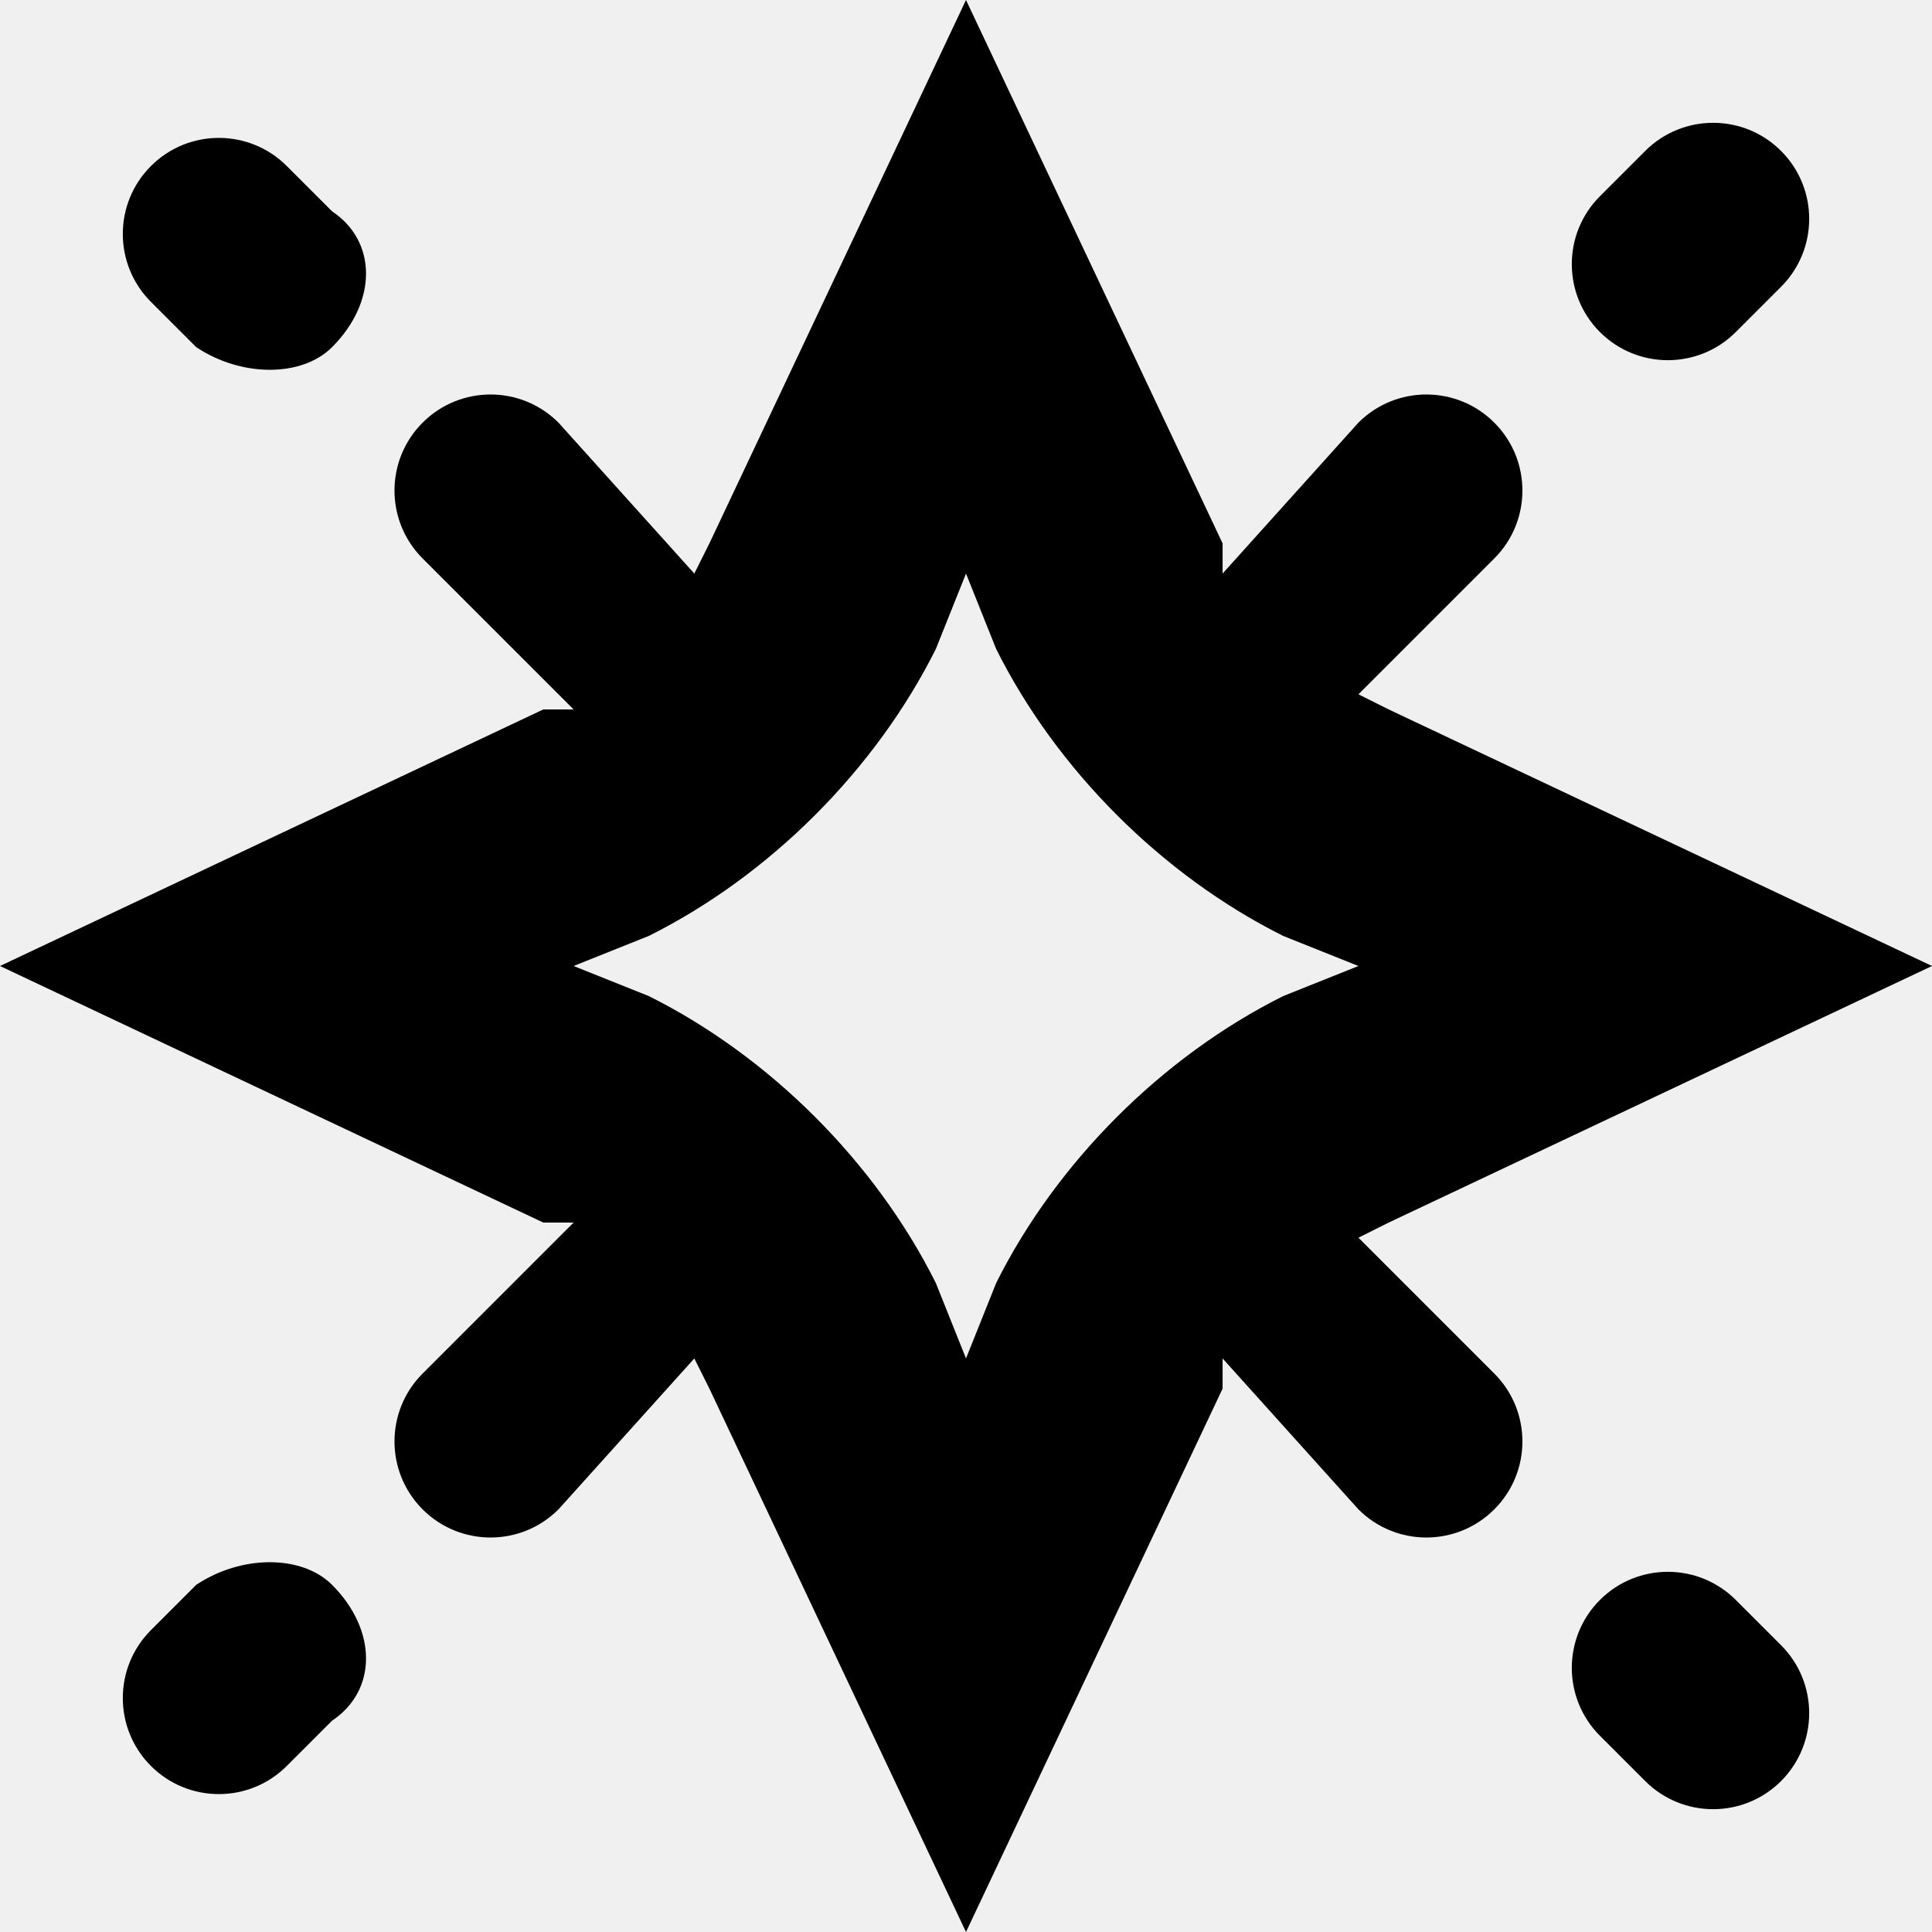
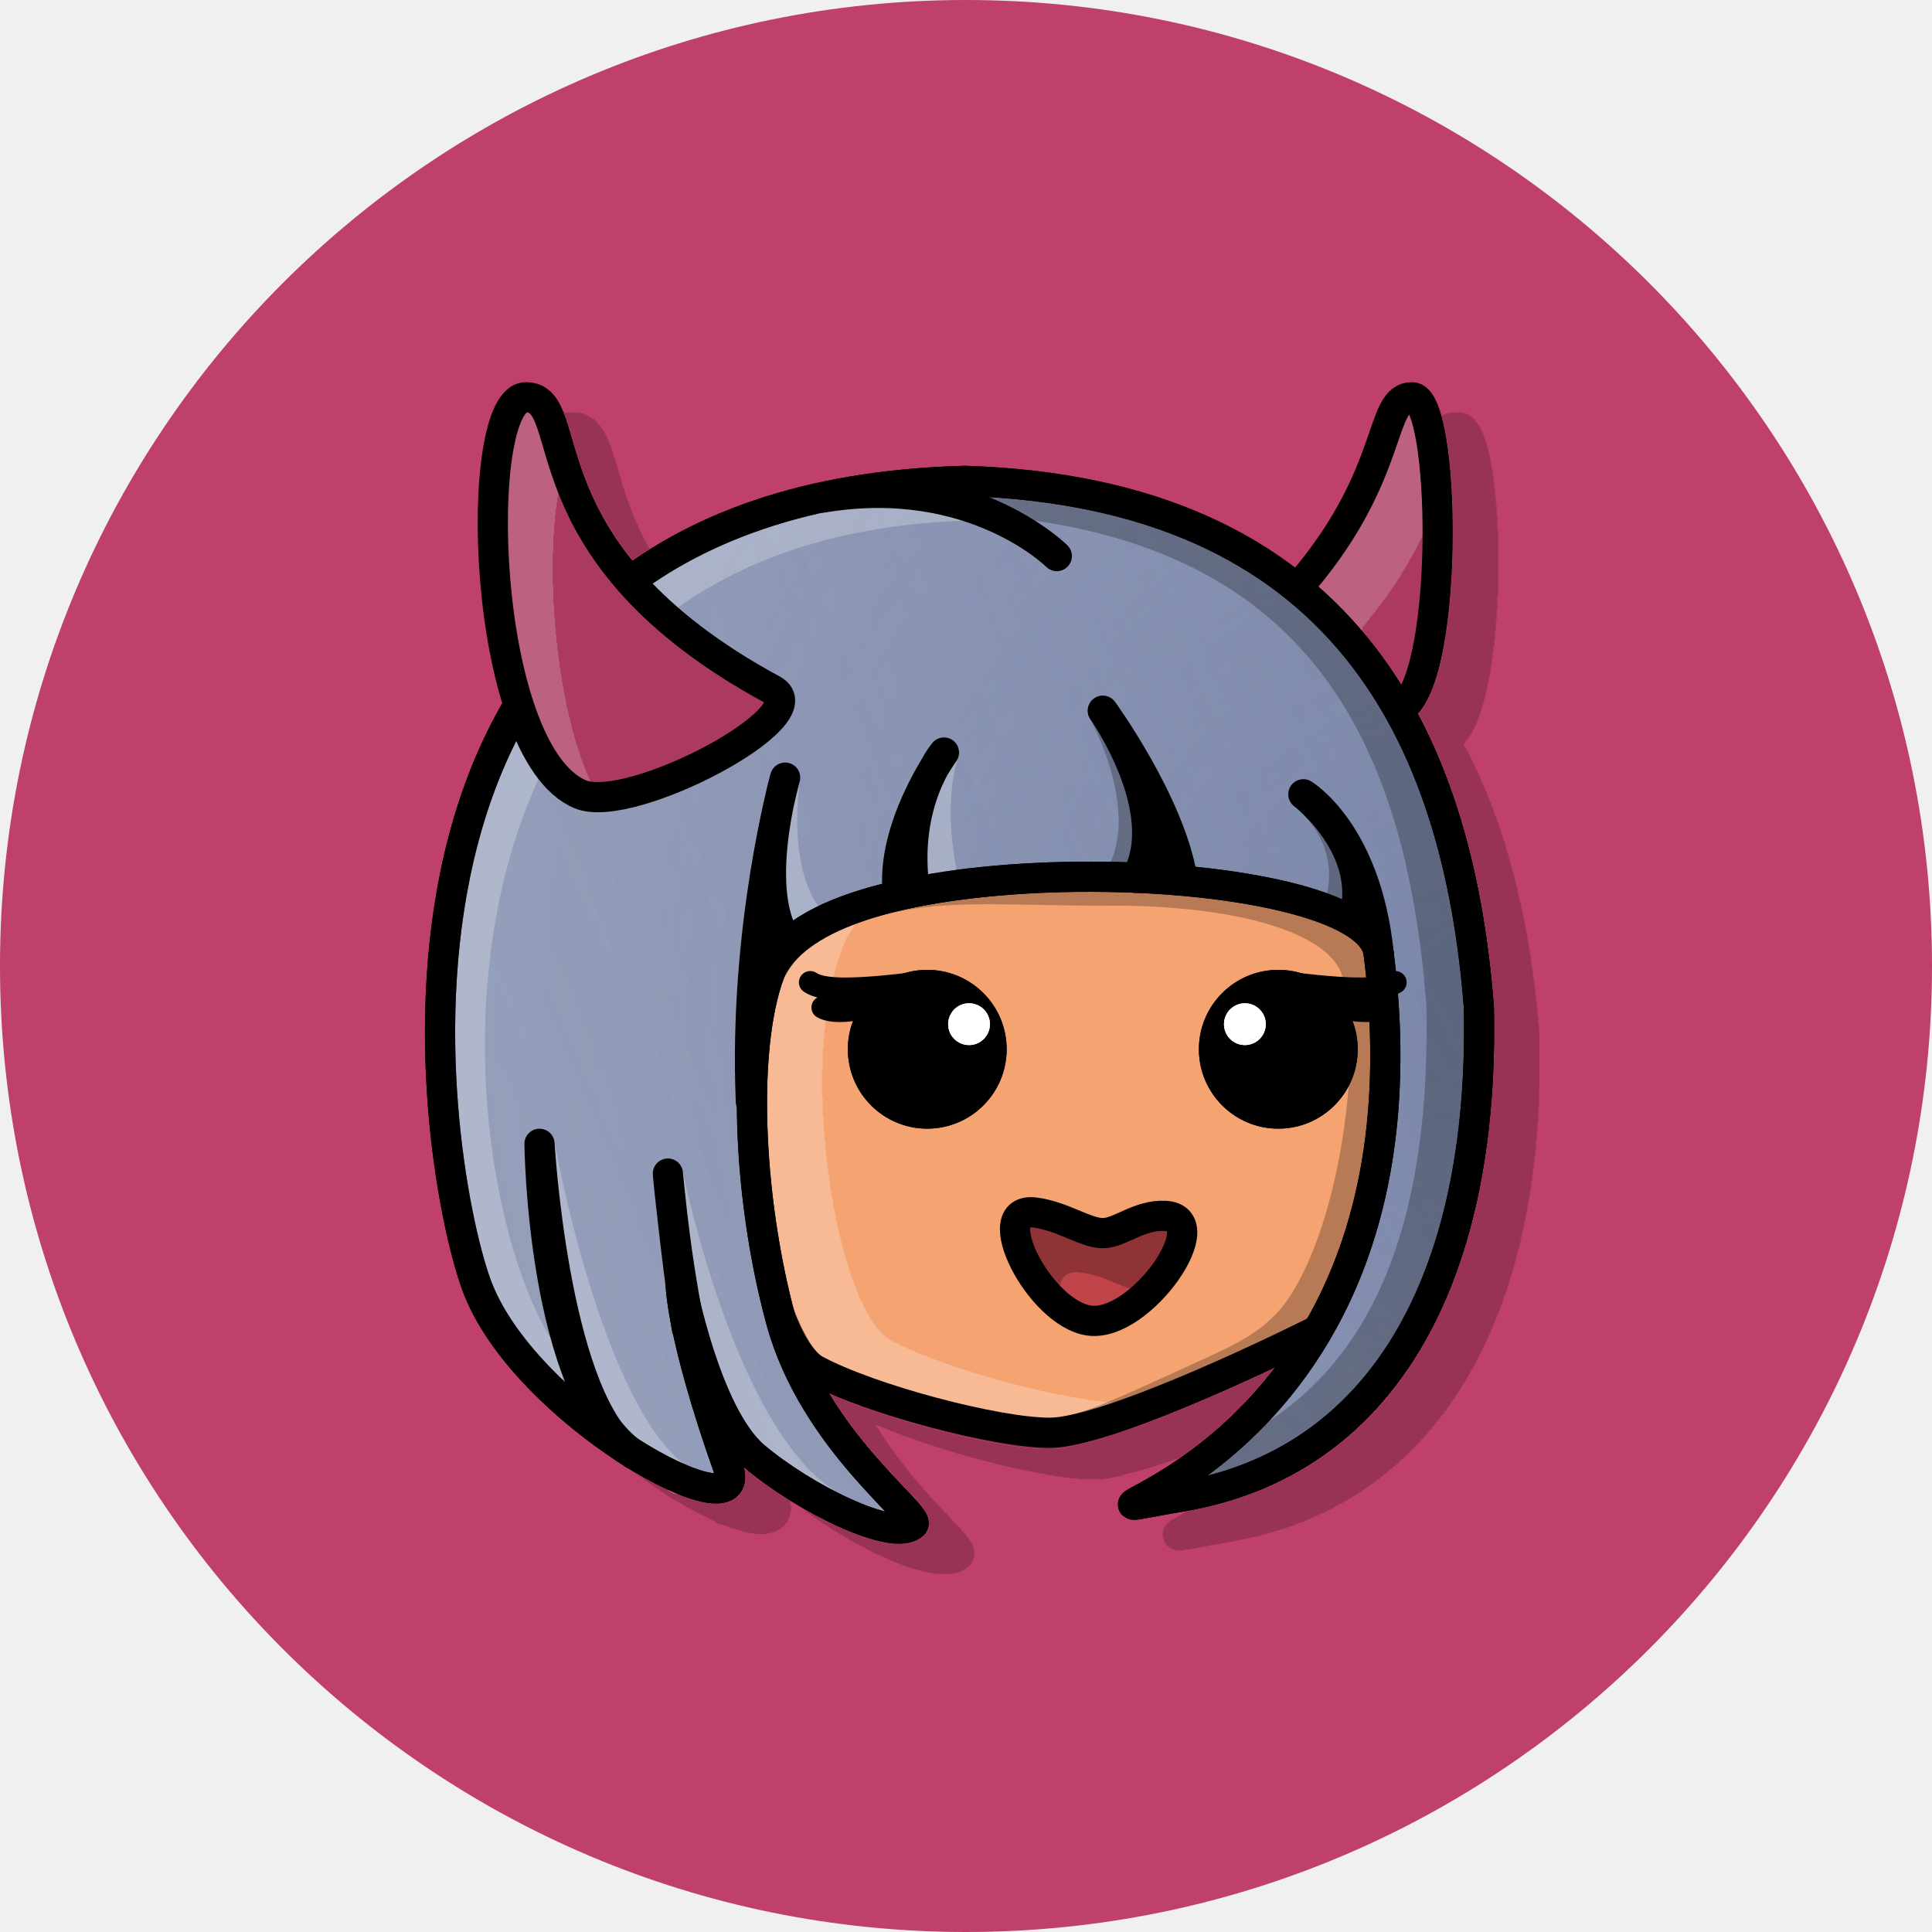
- <svg xmlns="http://www.w3.org/2000/svg" viewBox="0 0 128 128">
-   <path fill-rule="evenodd" d="M81 36 64 0 47 36l-1 2-9-10a6 6 0 0 0-9 9l10 10h-2L0 64l36 17h2L28 91a6 6 0 1 0 9 9l9-10 1 2 17 36 17-36v-2l9 10a6 6 0 1 0 9-9l-9-9 2-1 36-17-36-17-2-1 9-9a6 6 0 1 0-9-9l-9 10v-2Zm-17 2-2 5c-4 8-11 15-19 19l-5 2 5 2c8 4 15 11 19 19l2 5 2-5c4-8 11-15 19-19l5-2-5-2c-8-4-15-11-19-19l-2-5Z" clip-rule="evenodd" />
-   <path d="M118 19a6 6 0 0 0-9-9l-3 3a6 6 0 1 0 9 9l3-3Zm-96 4c-2 2-6 2-9 0l-3-3a6 6 0 1 1 9-9l3 3c3 2 3 6 0 9Zm0 82c-2-2-6-2-9 0l-3 3a6 6 0 1 0 9 9l3-3c3-2 3-6 0-9Zm96 4a6 6 0 0 1-9 9l-3-3a6 6 0 1 1 9-9l3 3Z" />
-   <style>path{fill:#000}@media (prefers-color-scheme:dark){path{fill:#fff}}</style>
+ <svg xmlns="http://www.w3.org/2000/svg" width="256" height="256" viewBox="0 0 256 256" fill="none">
+   <rect width="256" height="256" rx="128" fill="#BF406A" />
+   <g filter="url(#filter0_d_201_656)">
+     <g filter="url(#filter1_i_201_656)">
+       <path d="M139.082 189.849C146.171 189.849 166.771 180.25 176.186 175.45L186.154 167.697L187.815 116.195L155.142 116.195C155.142 116.195 108.624 113.426 101.979 128.932C95.333 144.438 100.871 177.665 108.07 181.542C115.269 185.418 131.994 189.849 139.082 189.849Z" fill="#F4A371" />
+     </g>
+     <path d="M139.082 189.849C146.171 189.849 166.771 180.25 176.186 175.45L186.154 167.697L187.815 116.195L155.142 116.195C155.142 116.195 108.624 113.426 101.979 128.932C95.333 144.438 100.871 177.665 108.07 181.542C115.269 185.418 131.994 189.849 139.082 189.849Z" stroke="black" stroke-width="4" />
+     <path d="M107.996 181.503C115.196 185.38 131.908 190.003 138.996 190.003C143.194 190.003 151.083 186.087 158.996 182.503C164.447 180.035 169.138 178.05 172.496 173.003C180.731 160.629 182.996 133.503 178.996 127.003C174.996 120.503 161.09 117.941 146.996 118.003C129.879 118.078 121.368 116.371 108.996 122.003C90.172 130.573 100.797 177.627 107.996 181.503Z" stroke="black" stroke-opacity="0.25" stroke-width="4" stroke-linejoin="round" />
+     <g filter="url(#filter2_i_201_656)">
+       <path d="M172.706 77.007C170.917 79.12 183.768 95.444 185.997 93.62C192.089 88.636 191.535 52.64 187.104 52.64C182.674 52.64 184.889 62.608 172.706 77.007Z" fill="#BF406A" />
+       <path d="M172.706 77.007C170.917 79.12 183.768 95.444 185.997 93.62C192.089 88.636 191.535 52.64 187.104 52.64C182.674 52.64 184.889 62.608 172.706 77.007Z" fill="black" fill-opacity="0.1" />
+     </g>
+     <path d="M172.706 77.007C170.917 79.12 183.768 95.444 185.997 93.62C192.089 88.636 191.535 52.64 187.104 52.64C182.674 52.64 184.889 62.608 172.706 77.007Z" stroke="black" stroke-width="4" />
+     <path d="M63.056 170.043C56.965 152.875 43.12 65.931 127.849 63.716C177.849 65.295 193.196 97.497 195.965 133.493C196.753 170.152 182.674 193.855 156.646 198.286C130.618 202.716 191.535 196.624 182.674 126.294C181.06 113.478 109.4 111.564 102.375 127.955C98.164 137.781 99.024 158.572 103.496 175.003C107.846 190.984 122.21 200.911 120.996 202.003C118.35 204.385 106.496 198.503 99.996 193.003C93.496 187.503 90.192 170.043 90.192 170.043C90.192 170.043 90.13 176.466 96.496 194.503C99.819 203.918 69.148 187.21 63.056 170.043Z" fill="#C1C7D7" />
+     <path d="M63.056 170.043C56.965 152.875 43.12 65.931 127.849 63.716C177.849 65.295 193.196 97.497 195.965 133.493C196.753 170.152 182.674 193.855 156.646 198.286C130.618 202.716 191.535 196.624 182.674 126.294C181.06 113.478 109.4 111.564 102.375 127.955C98.164 137.781 99.024 158.572 103.496 175.003C107.846 190.984 122.21 200.911 120.996 202.003C118.35 204.385 106.496 198.503 99.996 193.003C93.496 187.503 90.192 170.043 90.192 170.043C90.192 170.043 90.13 176.466 96.496 194.503C99.819 203.918 69.148 187.21 63.056 170.043Z" fill="url(#paint0_radial_201_656)" />
+     <path d="M63.056 170.043C56.965 152.875 43.12 65.931 127.849 63.716C177.849 65.295 193.196 97.497 195.965 133.493C196.753 170.152 182.674 193.855 156.646 198.286C130.618 202.716 191.535 196.624 182.674 126.294C181.06 113.478 109.4 111.564 102.375 127.955C98.164 137.781 99.024 158.572 103.496 175.003C107.846 190.984 122.21 200.911 120.996 202.003C118.35 204.385 106.496 198.503 99.996 193.003C93.496 187.503 90.192 170.043 90.192 170.043C90.192 170.043 90.13 176.466 96.496 194.503C99.819 203.918 69.148 187.21 63.056 170.043Z" fill="url(#paint1_linear_201_656)" fill-opacity="0.2" />
+     <path d="M63.056 170.043C56.965 152.875 43.12 65.931 127.849 63.716C177.849 65.295 193.196 97.497 195.965 133.493C196.753 170.152 182.674 193.855 156.646 198.286C130.618 202.716 191.535 196.624 182.674 126.294C181.06 113.478 109.4 111.564 102.375 127.955C98.164 137.781 99.024 158.572 103.496 175.003C107.846 190.984 122.21 200.911 120.996 202.003C118.35 204.385 106.496 198.503 99.996 193.003C93.496 187.503 90.192 170.043 90.192 170.043C90.192 170.043 90.13 176.466 96.496 194.503C99.819 203.918 69.148 187.21 63.056 170.043Z" stroke="black" stroke-width="4" stroke-linejoin="round" />
+     <path d="M127.496 66.003C44.996 69.003 55.996 166.503 73.996 183.503" stroke="white" stroke-opacity="0.25" stroke-width="6" stroke-linejoin="round" />
+     <path d="M118.989 118.541C117.881 109.68 125.08 99.712 125.08 99.712C125.08 99.712 122.58 106.003 125.08 117.003M106.996 121.503C102.012 114.858 104.037 103.035 104.037 103.035C104.037 103.035 98.496 123.003 99.496 146.003M90.996 176.003C89.496 166.003 88.496 155.503 88.496 155.503C88.496 155.503 95.496 191.003 109.996 199.503M89.996 196.003C77.813 187.696 71.488 151.557 71.488 151.557C71.488 151.557 73.335 183.603 82.749 191.91" stroke="white" stroke-opacity="0.25" stroke-width="4" stroke-linecap="round" stroke-linejoin="round" />
+     <path d="M148.496 116.003C153.48 107.143 146.124 94.174 146.124 94.174M146.124 94.174C146.124 94.174 155.539 107.465 153.324 116.325M146.124 94.174C146.124 94.174 154.985 106.357 156.646 116.325M177.496 120.003C180.265 110.589 172.706 105.25 172.706 105.25C172.706 105.25 181.013 110.234 182.674 126.294" stroke="black" stroke-opacity="0.25" stroke-width="4" stroke-linecap="round" stroke-linejoin="round" />
+     <path d="M63.056 170.043C56.965 152.875 43.12 65.931 127.849 63.716C177.849 65.295 193.196 97.497 195.965 133.493C196.753 170.152 182.674 193.855 156.646 198.286C130.618 202.716 191.535 196.624 182.674 126.294C181.06 113.478 109.4 111.564 102.375 127.955C98.164 137.781 99.024 158.572 103.496 175.003C107.846 190.984 122.21 200.911 120.996 202.003C118.35 204.385 106.496 198.503 99.996 193.003C93.496 187.503 90.192 170.043 90.192 170.043C90.192 170.043 90.13 176.466 96.496 194.503C99.819 203.918 69.148 187.21 63.056 170.043Z" stroke="black" stroke-width="4" stroke-linejoin="round" />
+     <path d="M125.496 65.003C175.496 66.582 189.227 97.007 191.996 133.003C192.784 169.663 180.496 190.003 155.996 197.003" stroke="black" stroke-opacity="0.25" stroke-width="6" stroke-linejoin="round" />
+     <path d="M123.801 101.69C124.551 100.445 125.08 99.712 125.08 99.712C125.08 99.712 124.516 100.389 123.801 101.69Z" fill="#7884A7" />
+     <path d="M123.801 101.69C124.551 100.445 125.08 99.712 125.08 99.712C125.08 99.712 124.516 100.389 123.801 101.69Z" fill="url(#paint2_linear_201_656)" fill-opacity="0.2" />
+     <path d="M103.316 105.945C103.703 104.165 104.037 103.035 104.037 103.035C104.037 103.035 103.749 104.071 103.316 105.945Z" fill="#7884A7" />
+     <path d="M103.316 105.945C103.703 104.165 104.037 103.035 104.037 103.035C104.037 103.035 103.749 104.071 103.316 105.945Z" fill="url(#paint3_linear_201_656)" fill-opacity="0.2" />
+     <path d="M89.029 160.618C88.688 157.516 88.496 155.503 88.496 155.503C88.496 155.503 88.669 157.53 89.029 160.618Z" fill="#7884A7" />
+     <path d="M89.029 160.618C88.688 157.516 88.496 155.503 88.496 155.503C88.496 155.503 88.669 157.53 89.029 160.618Z" fill="url(#paint4_linear_201_656)" fill-opacity="0.2" />
+     <path d="M80.612 189.461C71.75 178.029 71.488 151.557 71.488 151.557C71.488 151.557 73.048 178.634 80.612 189.461Z" fill="#7884A7" />
+     <path d="M80.612 189.461C71.75 178.029 71.488 151.557 71.488 151.557C71.488 151.557 73.048 178.634 80.612 189.461Z" fill="url(#paint5_linear_201_656)" fill-opacity="0.2" />
+     <path d="M115.112 64.823C131.172 64.823 140.033 73.684 140.033 73.684C140.033 73.684 128.957 62.608 109.021 65.931M150.555 116.325C155.539 107.465 146.124 94.174 146.124 94.174M146.124 94.174C146.124 94.174 155.539 107.465 153.323 116.325M146.124 94.174C146.124 94.174 154.985 106.357 156.646 116.325M118.989 118.541C117.881 109.68 125.08 99.712 125.08 99.712C125.08 99.712 119.543 106.357 121.204 117.987M104.496 125.003C99.512 118.358 104.037 103.035 104.037 103.035C104.037 103.035 98.496 123.003 99.496 146.003M179.351 121.863C182.12 112.449 172.706 105.25 172.706 105.25C172.706 105.25 181.013 110.234 182.674 126.294M90.996 176.003C89.496 166.003 88.496 155.503 88.496 155.503C88.496 155.503 89.727 169.981 92.496 180.503M83.996 192.726C71.813 184.42 71.488 151.557 71.488 151.557C71.488 151.557 73.335 183.603 82.749 191.91" stroke="black" stroke-width="4" stroke-linecap="round" stroke-linejoin="round" />
+     <g filter="url(#filter3_i_201_656)">
+       <path d="M102.375 91.405C108.622 94.784 83.546 108.019 76.901 105.25C63.61 99.712 62.503 52.64 69.702 52.64C76.901 52.64 68.594 73.13 102.375 91.405Z" fill="#BF406A" />
+       <path d="M102.375 91.405C108.622 94.784 83.546 108.019 76.901 105.25C63.61 99.712 62.503 52.64 69.702 52.64C76.901 52.64 68.594 73.13 102.375 91.405Z" fill="black" fill-opacity="0.1" />
+     </g>
+     <path d="M102.375 91.405C108.622 94.784 83.546 108.019 76.901 105.25C63.61 99.712 62.503 52.64 69.702 52.64C76.901 52.64 68.594 73.13 102.375 91.405Z" stroke="black" stroke-width="4" />
+     <circle cx="122.865" cy="139.031" r="10.522" fill="black" />
+     <circle cx="122.865" cy="139.031" r="10.522" fill="black" />
+     <path d="M107.359 130.17C109.021 131.278 112.897 131.347 122.311 130.17C112.343 135.708 109.021 133.493 109.021 133.493" stroke="black" stroke-width="3" stroke-linecap="round" stroke-linejoin="round" />
+     <circle cx="128.403" cy="135.708" r="2.769" fill="white" />
+     <circle cx="128.403" cy="135.708" r="2.769" fill="white" />
+     <circle cx="169.383" cy="139.031" r="10.522" fill="black" />
+     <circle cx="169.383" cy="139.031" r="10.522" fill="black" />
+     <path d="M184.889 130.17C183.228 131.278 179.351 131.347 169.937 130.17C179.905 135.708 183.228 133.493 183.228 133.493" stroke="black" stroke-width="3" stroke-linecap="round" stroke-linejoin="round" />
+     <circle cx="164.953" cy="135.708" r="2.769" fill="white" />
+     <circle cx="164.953" cy="135.708" r="2.769" fill="white" />
+     <g filter="url(#filter4_i_201_656)">
+       <path d="M144.369 174.987C137.762 174.118 130.49 159.847 137.104 160.662C140.737 161.109 143.854 163.397 146.124 163.397C148.395 163.397 150.87 160.948 154.359 161.109C161.194 161.425 151.18 175.882 144.369 174.987Z" fill="#BF444A" />
+     </g>
+     <path d="M144.369 174.987C137.762 174.118 130.49 159.847 137.104 160.662C140.737 161.109 143.854 163.397 146.124 163.397C148.395 163.397 150.87 160.948 154.359 161.109C161.194 161.425 151.18 175.882 144.369 174.987Z" stroke="black" stroke-width="4" stroke-linejoin="round" />
+   </g>
+   <defs>
+     <filter id="filter0_d_201_656" x="56.31" y="50.64" width="147.686" height="157.907" filterUnits="userSpaceOnUse" color-interpolation-filters="sRGB">
+       <feFlood flood-opacity="0" result="BackgroundImageFix" />
+       <feColorMatrix in="SourceAlpha" type="matrix" values="0 0 0 0 0 0 0 0 0 0 0 0 0 0 0 0 0 0 127 0" result="hardAlpha" />
+       <feOffset dx="6" dy="4" />
+       <feComposite in2="hardAlpha" operator="out" />
+       <feColorMatrix type="matrix" values="0 0 0 0 0 0 0 0 0 0 0 0 0 0 0 0 0 0 0.2 0" />
+       <feBlend mode="normal" in2="BackgroundImageFix" result="effect1_dropShadow_201_656" />
+       <feBlend mode="normal" in="SourceGraphic" in2="effect1_dropShadow_201_656" result="shape" />
+     </filter>
+     <filter id="filter1_i_201_656" x="96.996" y="114.003" width="92.885" height="77.845" filterUnits="userSpaceOnUse" color-interpolation-filters="sRGB">
+       <feFlood flood-opacity="0" result="BackgroundImageFix" />
+       <feBlend mode="normal" in="SourceGraphic" in2="BackgroundImageFix" result="shape" />
+       <feColorMatrix in="SourceAlpha" type="matrix" values="0 0 0 0 0 0 0 0 0 0 0 0 0 0 0 0 0 0 127 0" result="hardAlpha" />
+       <feOffset dx="10" dy="-4" />
+       <feComposite in2="hardAlpha" operator="arithmetic" k2="-1" k3="1" />
+       <feColorMatrix type="matrix" values="0 0 0 0 1 0 0 0 0 1 0 0 0 0 1 0 0 0 0.25 0" />
+       <feBlend mode="normal" in2="shape" result="effect1_innerShadow_201_656" />
+     </filter>
+     <filter id="filter2_i_201_656" x="170.536" y="50.64" width="21.963" height="45.122" filterUnits="userSpaceOnUse" color-interpolation-filters="sRGB">
+       <feFlood flood-opacity="0" result="BackgroundImageFix" />
+       <feBlend mode="normal" in="SourceGraphic" in2="BackgroundImageFix" result="shape" />
+       <feColorMatrix in="SourceAlpha" type="matrix" values="0 0 0 0 0 0 0 0 0 0 0 0 0 0 0 0 0 0 127 0" result="hardAlpha" />
+       <feOffset dx="8" dy="6" />
+       <feComposite in2="hardAlpha" operator="arithmetic" k2="-1" k3="1" />
+       <feColorMatrix type="matrix" values="0 0 0 0 1 0 0 0 0 1 0 0 0 0 1 0 0 0 0.2 0" />
+       <feBlend mode="normal" in2="shape" result="effect1_innerShadow_201_656" />
+     </filter>
+     <filter id="filter3_i_201_656" x="63.298" y="50.64" width="42.068" height="56.988" filterUnits="userSpaceOnUse" color-interpolation-filters="sRGB">
+       <feFlood flood-opacity="0" result="BackgroundImageFix" />
+       <feBlend mode="normal" in="SourceGraphic" in2="BackgroundImageFix" result="shape" />
+       <feColorMatrix in="SourceAlpha" type="matrix" values="0 0 0 0 0 0 0 0 0 0 0 0 0 0 0 0 0 0 127 0" result="hardAlpha" />
+       <feOffset dx="8" dy="6" />
+       <feComposite in2="hardAlpha" operator="arithmetic" k2="-1" k3="1" />
+       <feColorMatrix type="matrix" values="0 0 0 0 1 0 0 0 0 1 0 0 0 0 1 0 0 0 0.2 0" />
+       <feBlend mode="normal" in2="shape" result="effect1_innerShadow_201_656" />
+     </filter>
+     <filter id="filter4_i_201_656" x="132.495" y="158.629" width="26.151" height="18.398" filterUnits="userSpaceOnUse" color-interpolation-filters="sRGB">
+       <feFlood flood-opacity="0" result="BackgroundImageFix" />
+       <feBlend mode="normal" in="SourceGraphic" in2="BackgroundImageFix" result="shape" />
+       <feColorMatrix in="SourceAlpha" type="matrix" values="0 0 0 0 0 0 0 0 0 0 0 0 0 0 0 0 0 0 127 0" result="hardAlpha" />
+       <feOffset dx="6" dy="8" />
+       <feComposite in2="hardAlpha" operator="arithmetic" k2="-1" k3="1" />
+       <feColorMatrix type="matrix" values="0 0 0 0 0 0 0 0 0 0 0 0 0 0 0 0 0 0 0.25 0" />
+       <feBlend mode="normal" in2="shape" result="effect1_innerShadow_201_656" />
+     </filter>
+     <radialGradient id="paint0_radial_201_656" cx="0" cy="0" r="1" gradientUnits="userSpaceOnUse" gradientTransform="translate(195.996 133.003) rotate(-180) scale(138 136.861)">
+       <stop stop-color="#7884A7" />
+       <stop offset="1" stop-color="#7884A7" stop-opacity="0.75" />
+     </radialGradient>
+     <linearGradient id="paint1_linear_201_656" x1="197.626" y1="64.269" x2="58.626" y2="124.078" gradientUnits="userSpaceOnUse">
+       <stop stop-color="#C1C7D7" stop-opacity="0" />
+       <stop offset="1" stop-color="#C1C7D7" />
+     </linearGradient>
+     <linearGradient id="paint2_linear_201_656" x1="183.979" y1="65.334" x2="68.243" y2="108.579" gradientUnits="userSpaceOnUse">
+       <stop stop-color="#C1C7D7" stop-opacity="0" />
+       <stop offset="1" stop-color="#C1C7D7" />
+     </linearGradient>
+     <linearGradient id="paint3_linear_201_656" x1="183.979" y1="65.334" x2="68.243" y2="108.579" gradientUnits="userSpaceOnUse">
+       <stop stop-color="#C1C7D7" stop-opacity="0" />
+       <stop offset="1" stop-color="#C1C7D7" />
+     </linearGradient>
+     <linearGradient id="paint4_linear_201_656" x1="183.979" y1="65.334" x2="68.243" y2="108.579" gradientUnits="userSpaceOnUse">
+       <stop stop-color="#C1C7D7" stop-opacity="0" />
+       <stop offset="1" stop-color="#C1C7D7" />
+     </linearGradient>
+     <linearGradient id="paint5_linear_201_656" x1="183.979" y1="65.334" x2="68.243" y2="108.579" gradientUnits="userSpaceOnUse">
+       <stop stop-color="#C1C7D7" stop-opacity="0" />
+       <stop offset="1" stop-color="#C1C7D7" />
+     </linearGradient>
+   </defs>
</svg>
